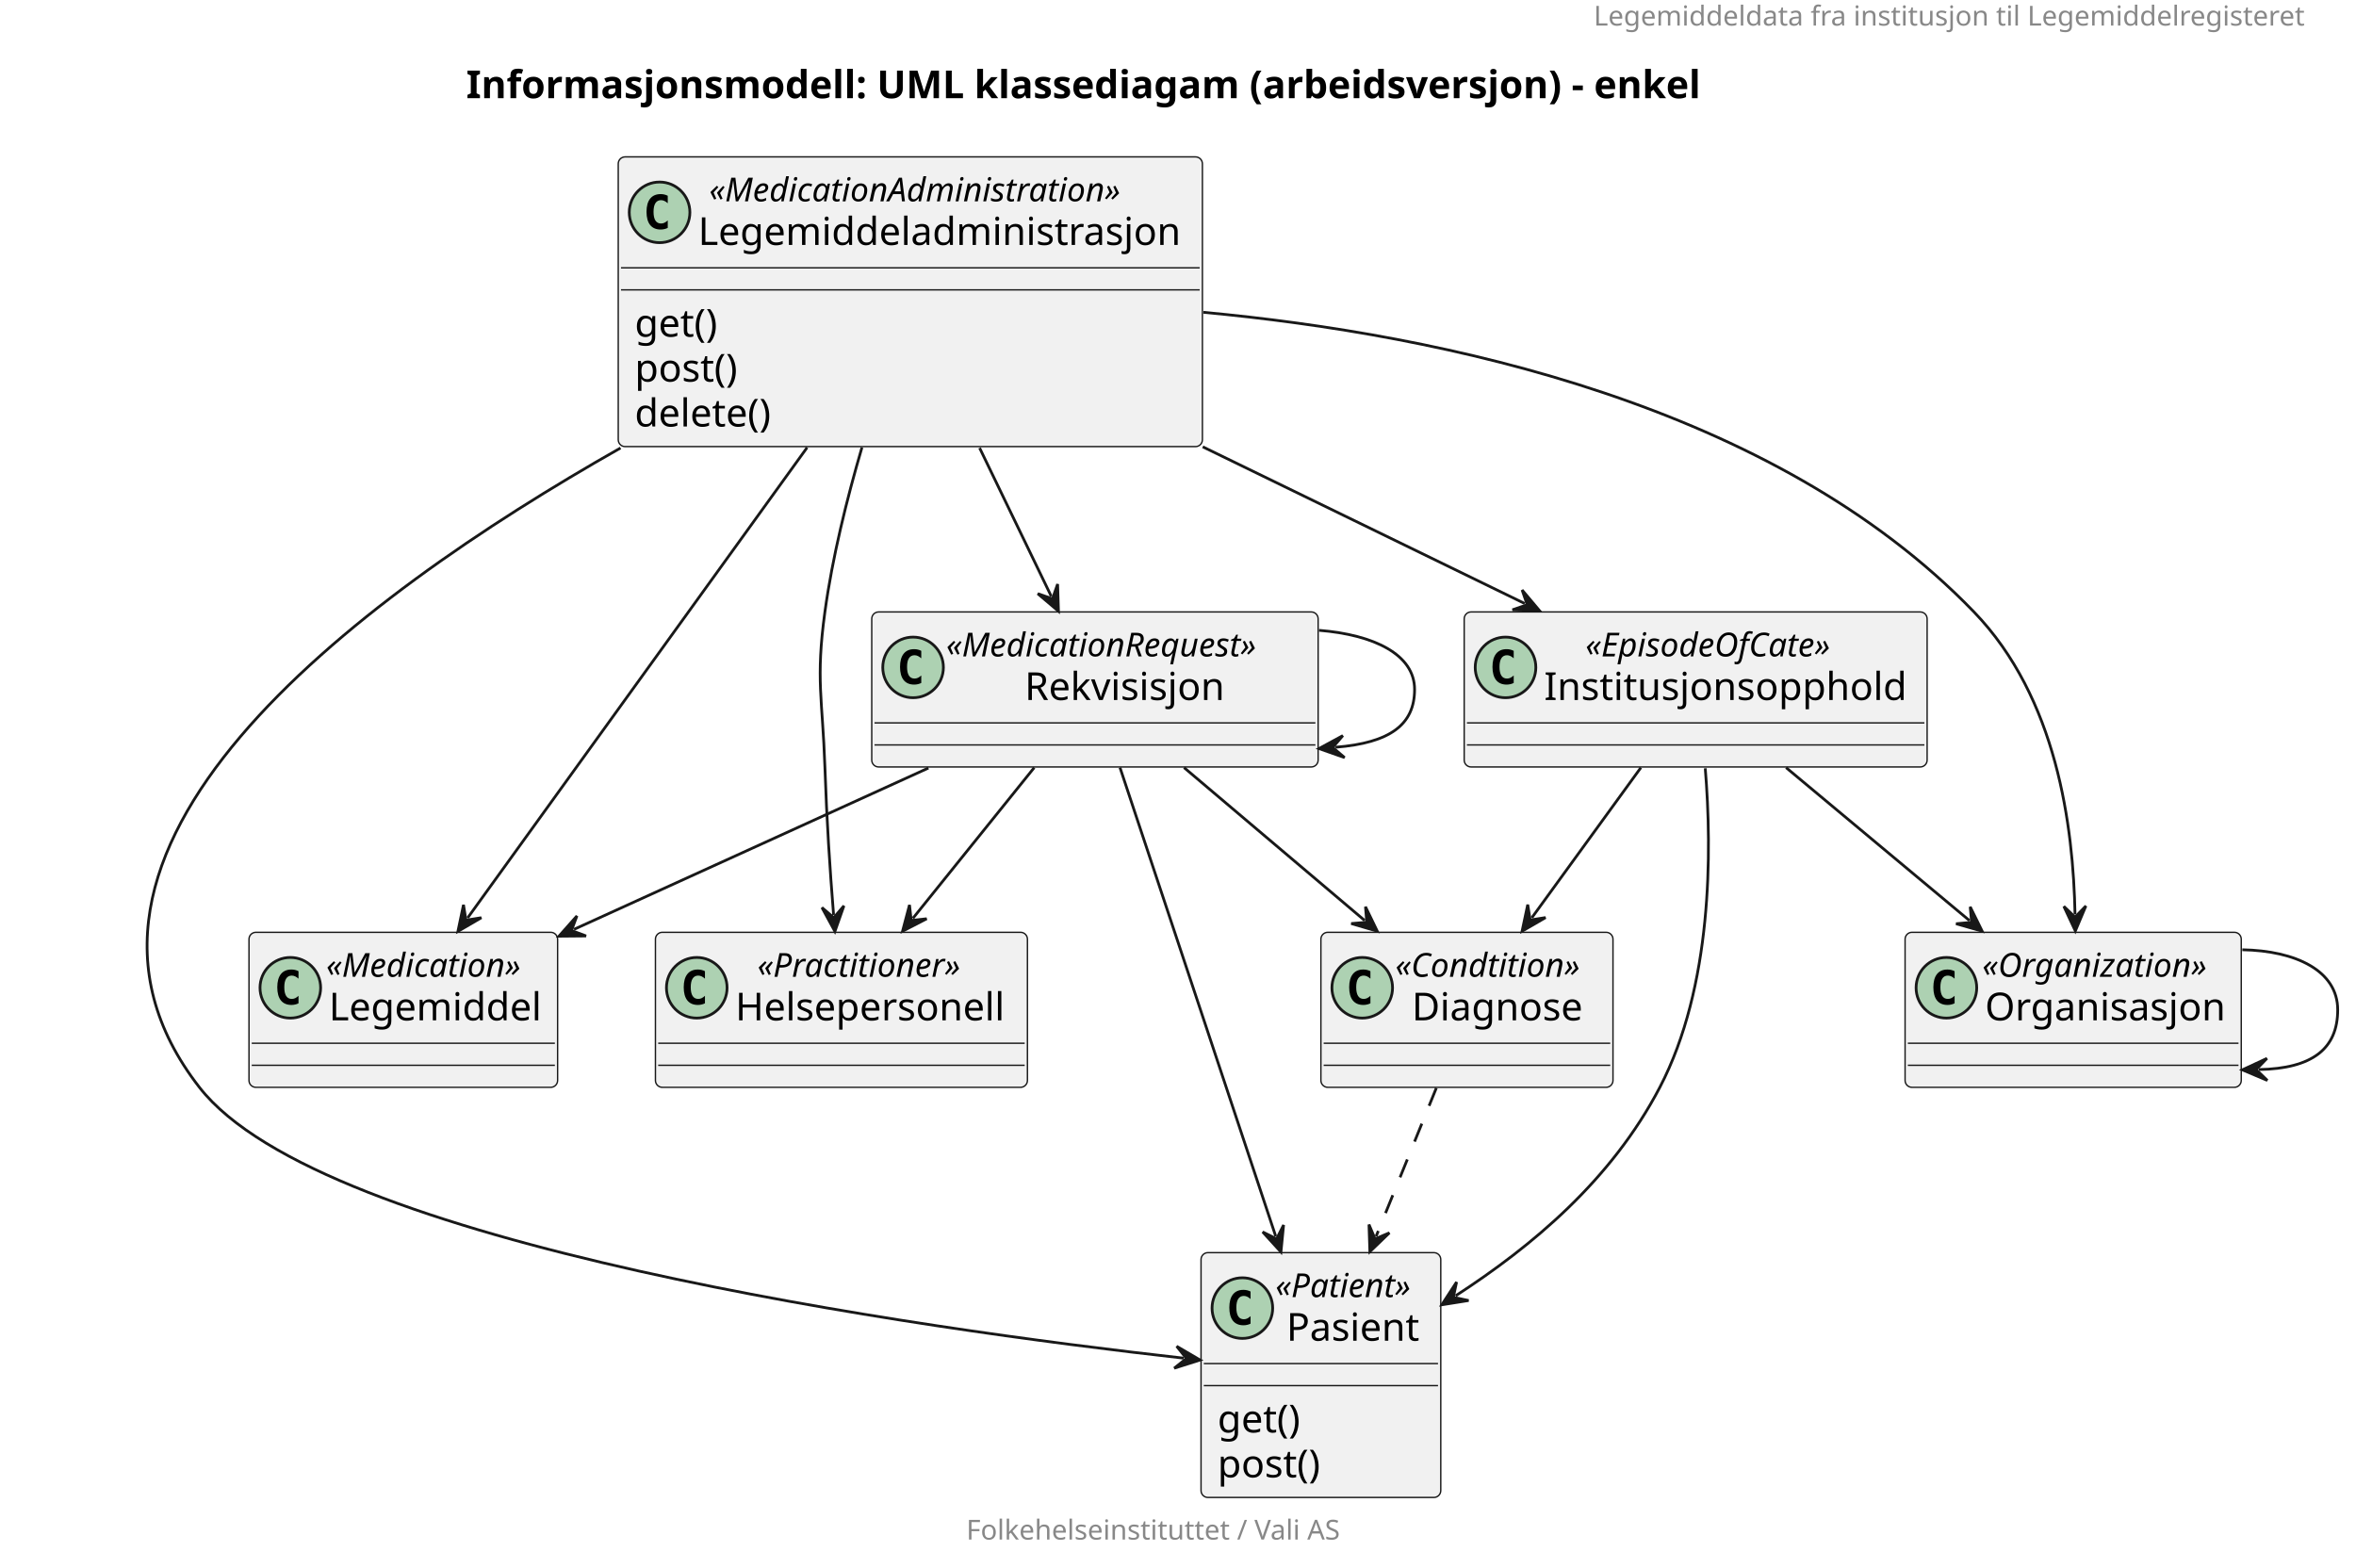
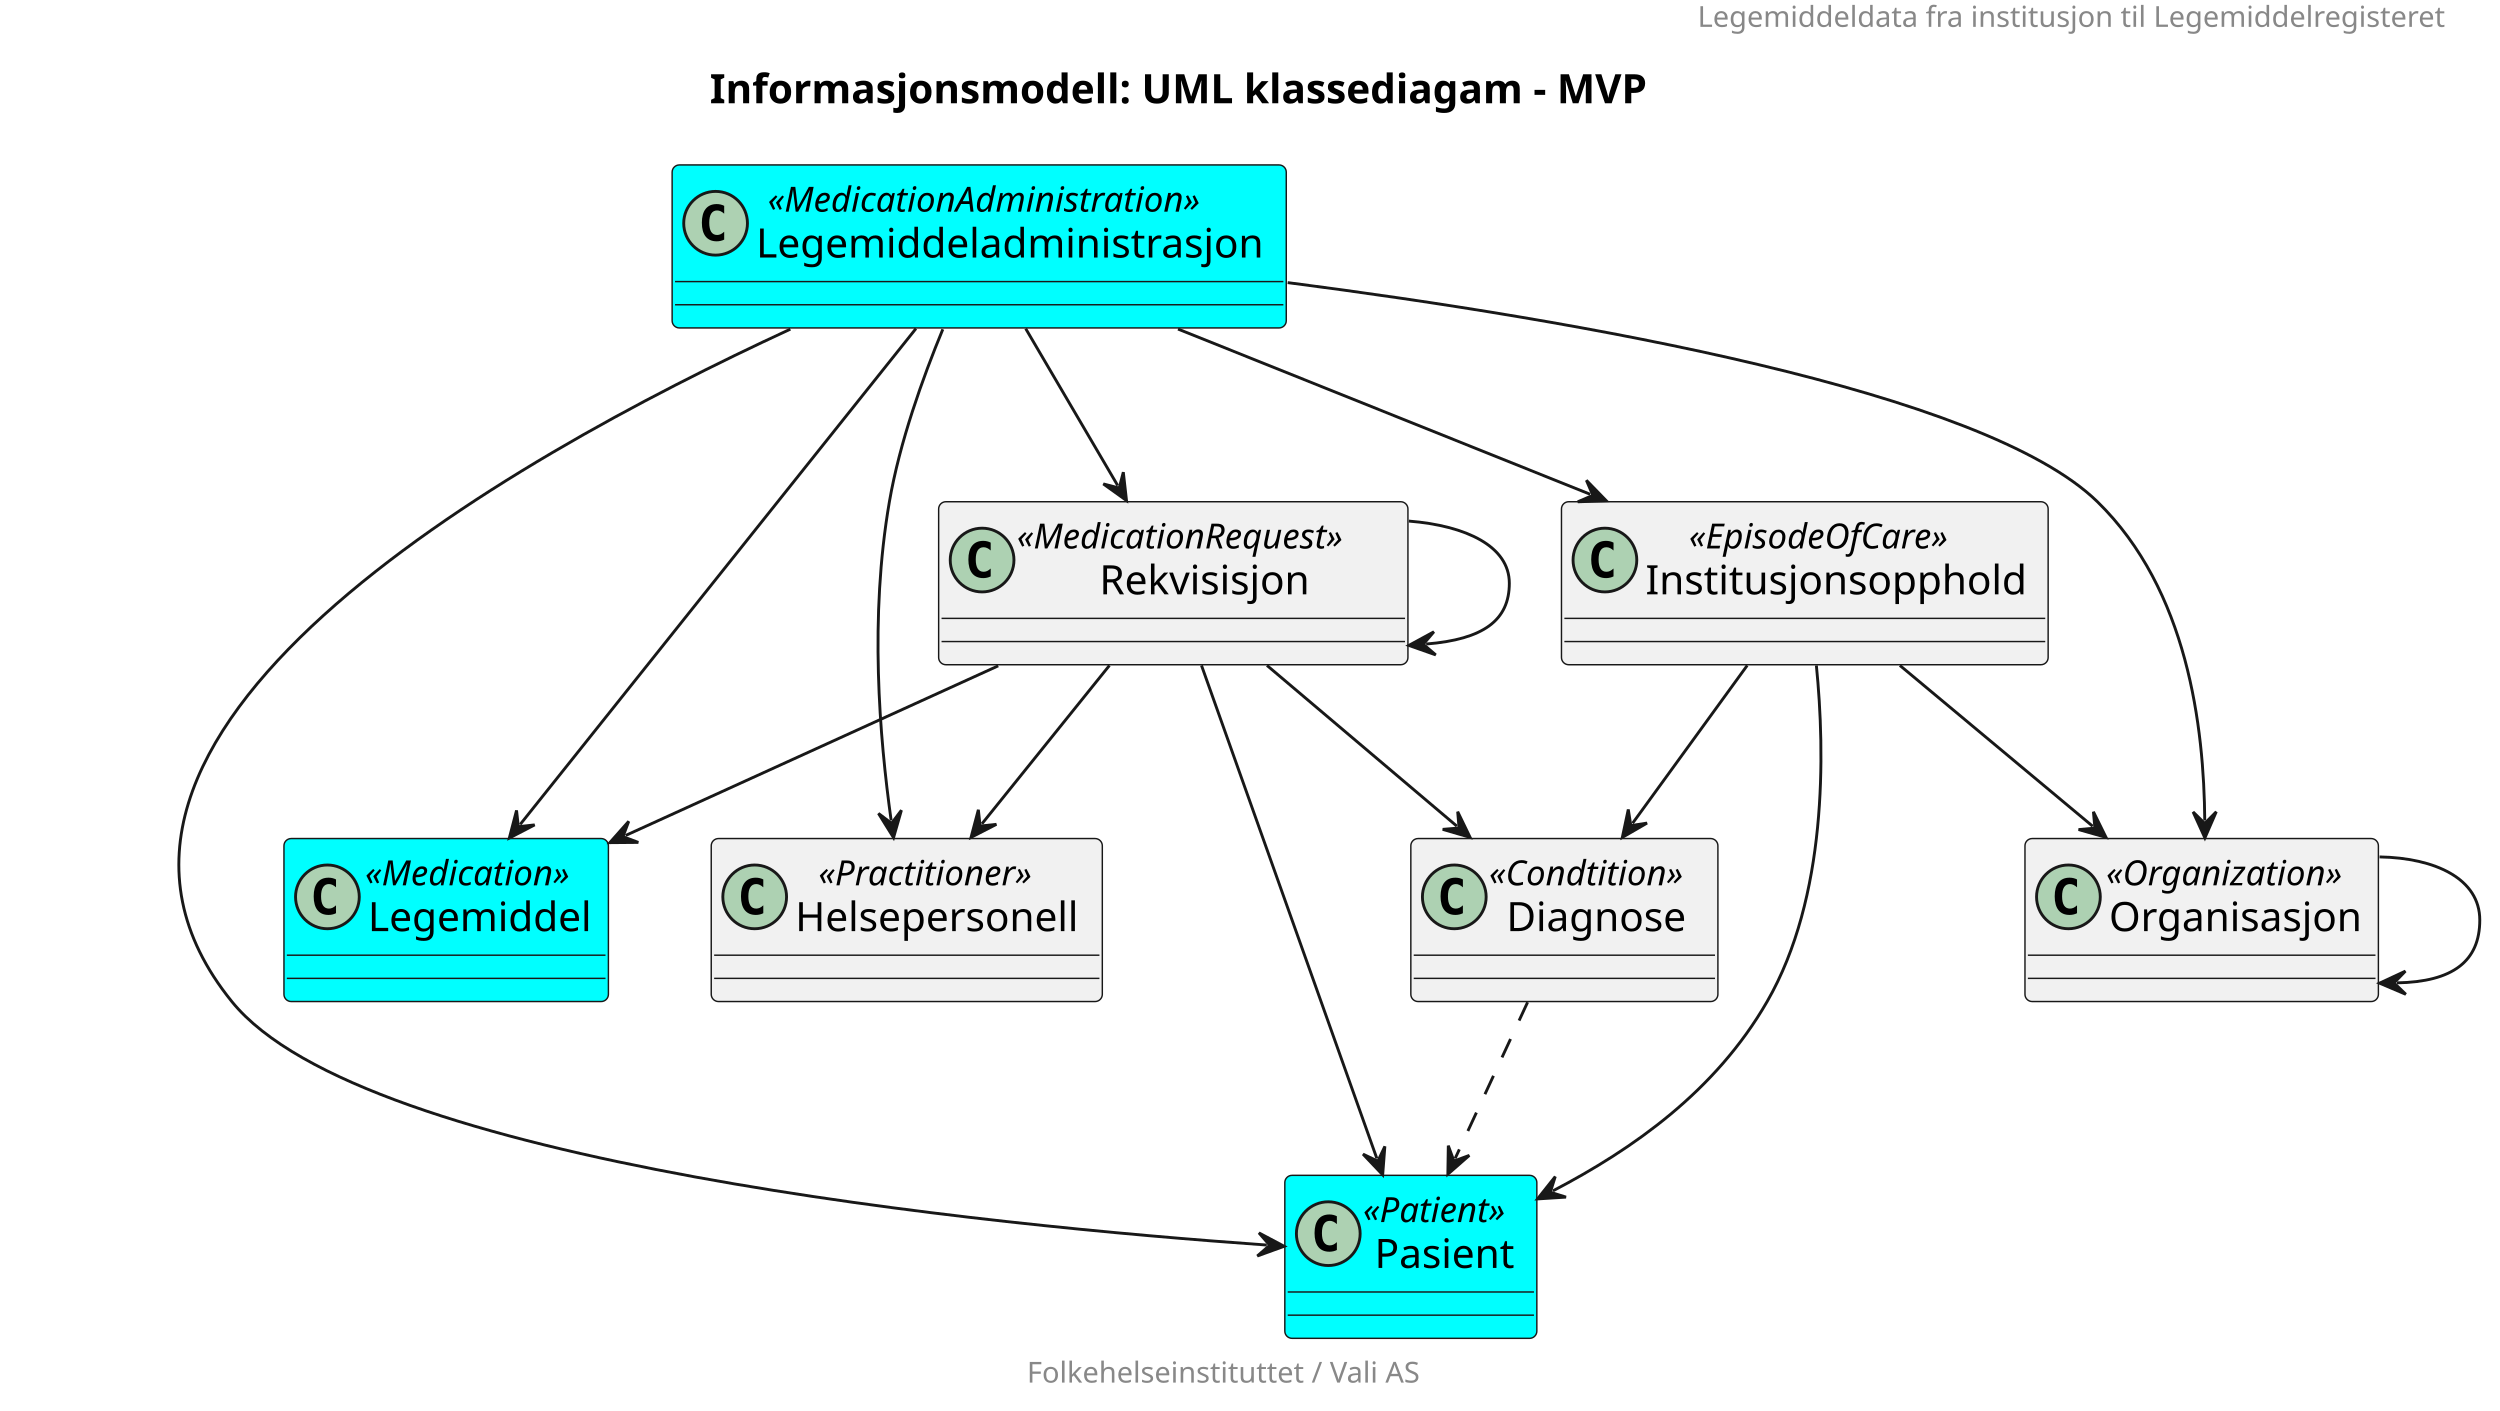
- <svg xmlns="http://www.w3.org/2000/svg" contentStyleType="text/css" height="569px" preserveAspectRatio="none" style="width:855px;height:569px;background:#FFFFFF;" version="1.1" viewBox="0 0 855 569" width="855px" zoomAndPan="magnify">
+ <svg xmlns="http://www.w3.org/2000/svg" contentStyleType="text/css" height="487px" preserveAspectRatio="none" style="width:863px;height:487px;background:#FFFFFF;" version="1.1" viewBox="0 0 863 487" width="863px" zoomAndPan="magnify">
  <defs />
  <g>
-     <text fill="#888888" font-family="sans-serif" font-size="10" lengthAdjust="spacing" textLength="263" x="578.36" y="9.282">Legemiddeldata fra institusjon til Legemiddelregisteret</text>
-     <text fill="#000000" font-family="sans-serif" font-size="14" font-weight="bold" lengthAdjust="spacing" textLength="503" x="169.18" y="35.636">Informasjonsmodell: UML klassediagam (arbeidsversjon) - enkel</text>
+     <text fill="#888888" font-family="sans-serif" font-size="10" lengthAdjust="spacing" textLength="263" x="586.02" y="9.282">Legemiddeldata fra institusjon til Legemiddelregisteret</text>
+     <text fill="#000000" font-family="sans-serif" font-size="14" font-weight="bold" lengthAdjust="spacing" textLength="359" x="245.01" y="35.636">Informasjonsmodell: UML klassediagam - MVP</text>
    <g id="elem_Pasient">
-       <rect codeLine="5" fill="#F1F1F1" height="88.859" id="Pasient" rx="2.5" ry="2.5" style="stroke:#181818;stroke-width:0.5;" width="87" x="435.86" y="454.627" />
-       <ellipse cx="450.86" cy="474.76" fill="#ADD1B2" rx="11" ry="11" style="stroke:#181818;stroke-width:1.0;" />
-       <path d="M453.829,480.401 Q453.251,480.698 452.61,480.838 Q451.969,480.995 451.266,480.995 Q448.766,480.995 447.438,479.354 Q446.126,477.698 446.126,474.573 Q446.126,471.448 447.438,469.792 Q448.766,468.135 451.266,468.135 Q451.969,468.135 452.61,468.292 Q453.266,468.448 453.829,468.745 L453.829,471.463 Q453.204,470.885 452.61,470.62 Q452.016,470.338 451.391,470.338 Q450.048,470.338 449.36,471.417 Q448.673,472.479 448.673,474.573 Q448.673,476.667 449.36,477.745 Q450.048,478.807 451.391,478.807 Q452.016,478.807 452.61,478.542 Q453.204,478.26 453.829,477.682 L453.829,480.401 Z " fill="#000000" />
-       <text fill="#000000" font-family="sans-serif" font-size="12" font-style="italic" lengthAdjust="spacing" textLength="59" x="462.86" y="470.766">«Patient»</text>
-       <text fill="#000000" font-family="sans-serif" font-size="14" lengthAdjust="spacing" textLength="51" x="466.86" y="486.591">Pasient</text>
-       <line style="stroke:#181818;stroke-width:0.5;" x1="436.86" x2="521.86" y1="494.893" y2="494.893" />
-       <line style="stroke:#181818;stroke-width:0.5;" x1="436.86" x2="521.86" y1="502.893" y2="502.893" />
-       <text fill="#000000" font-family="sans-serif" font-size="14" lengthAdjust="spacing" textLength="33" x="441.86" y="519.888">get()</text>
-       <text fill="#000000" font-family="sans-serif" font-size="14" lengthAdjust="spacing" textLength="41" x="441.86" y="536.185">post()</text>
+       <rect codeLine="5" fill="#00FFFF" height="56.266" id="Pasient" rx="2.5" ry="2.5" style="stroke:#181818;stroke-width:0.5;" width="87" x="443.52" y="405.728" />
+       <ellipse cx="458.52" cy="425.86" fill="#ADD1B2" rx="11" ry="11" style="stroke:#181818;stroke-width:1.0;" />
+       <path d="M461.489,431.501 Q460.911,431.798 460.27,431.938 Q459.629,432.095 458.926,432.095 Q456.426,432.095 455.098,430.454 Q453.786,428.798 453.786,425.673 Q453.786,422.548 455.098,420.892 Q456.426,419.235 458.926,419.235 Q459.629,419.235 460.27,419.392 Q460.926,419.548 461.489,419.845 L461.489,422.563 Q460.864,421.985 460.27,421.72 Q459.676,421.438 459.051,421.438 Q457.707,421.438 457.02,422.517 Q456.332,423.579 456.332,425.673 Q456.332,427.767 457.02,428.845 Q457.707,429.907 459.051,429.907 Q459.676,429.907 460.27,429.642 Q460.864,429.36 461.489,428.782 L461.489,431.501 Z " fill="#000000" />
+       <text fill="#000000" font-family="sans-serif" font-size="12" font-style="italic" lengthAdjust="spacing" textLength="59" x="470.52" y="421.866">«Patient»</text>
+       <text fill="#000000" font-family="sans-serif" font-size="14" lengthAdjust="spacing" textLength="51" x="474.52" y="437.691">Pasient</text>
+       <line style="stroke:#181818;stroke-width:0.5;" x1="444.52" x2="529.52" y1="445.993" y2="445.993" />
+       <line style="stroke:#181818;stroke-width:0.5;" x1="444.52" x2="529.52" y1="453.993" y2="453.993" />
    </g>
    <g id="elem_Legemiddeladministrasjon">
-       <rect codeLine="10" fill="#F1F1F1" height="105.156" id="Legemiddeladministrasjon" rx="2.5" ry="2.5" style="stroke:#181818;stroke-width:0.5;" width="212" x="224.36" y="56.938" />
-       <ellipse cx="239.36" cy="77.07" fill="#ADD1B2" rx="11" ry="11" style="stroke:#181818;stroke-width:1.0;" />
-       <path d="M242.329,82.711 Q241.751,83.008 241.11,83.148 Q240.469,83.305 239.766,83.305 Q237.266,83.305 235.938,81.664 Q234.626,80.008 234.626,76.883 Q234.626,73.758 235.938,72.102 Q237.266,70.445 239.766,70.445 Q240.469,70.445 241.11,70.602 Q241.766,70.758 242.329,71.055 L242.329,73.773 Q241.704,73.195 241.11,72.93 Q240.516,72.648 239.891,72.648 Q238.548,72.648 237.86,73.727 Q237.173,74.789 237.173,76.883 Q237.173,78.977 237.86,80.055 Q238.548,81.117 239.891,81.117 Q240.516,81.117 241.11,80.852 Q241.704,80.57 242.329,79.992 L242.329,82.711 Z " fill="#000000" />
-       <text fill="#000000" font-family="sans-serif" font-size="12" font-style="italic" lengthAdjust="spacing" textLength="172" x="257.36" y="73.076">«MedicationAdministration»</text>
-       <text fill="#000000" font-family="sans-serif" font-size="14" lengthAdjust="spacing" textLength="180" x="253.36" y="88.901">Legemiddeladministrasjon</text>
-       <line style="stroke:#181818;stroke-width:0.5;" x1="225.36" x2="435.36" y1="97.203" y2="97.203" />
-       <line style="stroke:#181818;stroke-width:0.5;" x1="225.36" x2="435.36" y1="105.203" y2="105.203" />
-       <text fill="#000000" font-family="sans-serif" font-size="14" lengthAdjust="spacing" textLength="33" x="230.36" y="122.198">get()</text>
-       <text fill="#000000" font-family="sans-serif" font-size="14" lengthAdjust="spacing" textLength="41" x="230.36" y="138.495">post()</text>
-       <text fill="#000000" font-family="sans-serif" font-size="14" lengthAdjust="spacing" textLength="54" x="230.36" y="154.792">delete()</text>
+       <rect codeLine="8" fill="#00FFFF" height="56.266" id="Legemiddeladministrasjon" rx="2.5" ry="2.5" style="stroke:#181818;stroke-width:0.5;" width="212" x="232.02" y="56.938" />
+       <ellipse cx="247.02" cy="77.07" fill="#ADD1B2" rx="11" ry="11" style="stroke:#181818;stroke-width:1.0;" />
+       <path d="M249.989,82.711 Q249.411,83.008 248.77,83.148 Q248.129,83.305 247.426,83.305 Q244.926,83.305 243.598,81.664 Q242.286,80.008 242.286,76.883 Q242.286,73.758 243.598,72.102 Q244.926,70.445 247.426,70.445 Q248.129,70.445 248.77,70.602 Q249.426,70.758 249.989,71.055 L249.989,73.773 Q249.364,73.195 248.77,72.93 Q248.176,72.648 247.551,72.648 Q246.208,72.648 245.52,73.727 Q244.833,74.789 244.833,76.883 Q244.833,78.977 245.52,80.055 Q246.208,81.117 247.551,81.117 Q248.176,81.117 248.77,80.852 Q249.364,80.57 249.989,79.992 L249.989,82.711 Z " fill="#000000" />
+       <text fill="#000000" font-family="sans-serif" font-size="12" font-style="italic" lengthAdjust="spacing" textLength="172" x="265.02" y="73.076">«MedicationAdministration»</text>
+       <text fill="#000000" font-family="sans-serif" font-size="14" lengthAdjust="spacing" textLength="180" x="261.02" y="88.901">Legemiddeladministrasjon</text>
+       <line style="stroke:#181818;stroke-width:0.5;" x1="233.02" x2="443.02" y1="97.203" y2="97.203" />
+       <line style="stroke:#181818;stroke-width:0.5;" x1="233.02" x2="443.02" y1="105.203" y2="105.203" />
    </g>
    <g id="elem_Legemiddel">
-       <rect codeLine="23" fill="#F1F1F1" height="56.266" id="Legemiddel" rx="2.5" ry="2.5" style="stroke:#181818;stroke-width:0.5;" width="112" x="90.36" y="338.368" />
-       <ellipse cx="105.36" cy="358.5" fill="#ADD1B2" rx="11" ry="11" style="stroke:#181818;stroke-width:1.0;" />
-       <path d="M108.329,364.141 Q107.751,364.438 107.11,364.578 Q106.469,364.735 105.766,364.735 Q103.266,364.735 101.938,363.094 Q100.626,361.438 100.626,358.313 Q100.626,355.188 101.938,353.532 Q103.266,351.875 105.766,351.875 Q106.469,351.875 107.11,352.032 Q107.766,352.188 108.329,352.485 L108.329,355.203 Q107.704,354.625 107.11,354.36 Q106.516,354.078 105.891,354.078 Q104.547,354.078 103.86,355.157 Q103.172,356.219 103.172,358.313 Q103.172,360.407 103.86,361.485 Q104.547,362.547 105.891,362.547 Q106.516,362.547 107.11,362.282 Q107.704,362 108.329,361.422 L108.329,364.141 Z " fill="#000000" />
-       <text fill="#000000" font-family="sans-serif" font-size="12" font-style="italic" lengthAdjust="spacing" textLength="82" x="118.36" y="354.506">«Medication»</text>
-       <text fill="#000000" font-family="sans-serif" font-size="14" lengthAdjust="spacing" textLength="80" x="119.36" y="370.331">Legemiddel</text>
-       <line style="stroke:#181818;stroke-width:0.5;" x1="91.36" x2="201.36" y1="378.633" y2="378.633" />
-       <line style="stroke:#181818;stroke-width:0.5;" x1="91.36" x2="201.36" y1="386.633" y2="386.633" />
+       <rect codeLine="18" fill="#00FFFF" height="56.266" id="Legemiddel" rx="2.5" ry="2.5" style="stroke:#181818;stroke-width:0.5;" width="112" x="98.02" y="289.467" />
+       <ellipse cx="113.02" cy="309.6" fill="#ADD1B2" rx="11" ry="11" style="stroke:#181818;stroke-width:1.0;" />
+       <path d="M115.989,315.241 Q115.411,315.538 114.77,315.678 Q114.129,315.835 113.426,315.835 Q110.926,315.835 109.598,314.194 Q108.286,312.538 108.286,309.413 Q108.286,306.288 109.598,304.632 Q110.926,302.975 113.426,302.975 Q114.129,302.975 114.77,303.132 Q115.426,303.288 115.989,303.585 L115.989,306.303 Q115.364,305.725 114.77,305.46 Q114.176,305.178 113.551,305.178 Q112.207,305.178 111.52,306.257 Q110.832,307.319 110.832,309.413 Q110.832,311.507 111.52,312.585 Q112.207,313.647 113.551,313.647 Q114.176,313.647 114.77,313.382 Q115.364,313.1 115.989,312.522 L115.989,315.241 Z " fill="#000000" />
+       <text fill="#000000" font-family="sans-serif" font-size="12" font-style="italic" lengthAdjust="spacing" textLength="82" x="126.02" y="305.606">«Medication»</text>
+       <text fill="#000000" font-family="sans-serif" font-size="14" lengthAdjust="spacing" textLength="80" x="127.02" y="321.431">Legemiddel</text>
+       <line style="stroke:#181818;stroke-width:0.5;" x1="99.02" x2="209.02" y1="329.733" y2="329.733" />
+       <line style="stroke:#181818;stroke-width:0.5;" x1="99.02" x2="209.02" y1="337.733" y2="337.733" />
    </g>
    <g id="elem_Helsepersonell">
-       <rect codeLine="26" fill="#F1F1F1" height="56.266" id="Helsepersonell" rx="2.5" ry="2.5" style="stroke:#181818;stroke-width:0.5;" width="135" x="237.86" y="338.368" />
-       <ellipse cx="252.86" cy="358.5" fill="#ADD1B2" rx="11" ry="11" style="stroke:#181818;stroke-width:1.0;" />
-       <path d="M255.829,364.141 Q255.251,364.438 254.61,364.578 Q253.969,364.735 253.266,364.735 Q250.766,364.735 249.438,363.094 Q248.126,361.438 248.126,358.313 Q248.126,355.188 249.438,353.532 Q250.766,351.875 253.266,351.875 Q253.969,351.875 254.61,352.032 Q255.266,352.188 255.829,352.485 L255.829,355.203 Q255.204,354.625 254.61,354.36 Q254.016,354.078 253.391,354.078 Q252.048,354.078 251.36,355.157 Q250.673,356.219 250.673,358.313 Q250.673,360.407 251.36,361.485 Q252.048,362.547 253.391,362.547 Q254.016,362.547 254.61,362.282 Q255.204,362 255.829,361.422 L255.829,364.141 Z " fill="#000000" />
-       <text fill="#000000" font-family="sans-serif" font-size="12" font-style="italic" lengthAdjust="spacing" textLength="87" x="274.86" y="354.506">«Practitioner»</text>
-       <text fill="#000000" font-family="sans-serif" font-size="14" lengthAdjust="spacing" textLength="103" x="266.86" y="370.331">Helsepersonell</text>
-       <line style="stroke:#181818;stroke-width:0.5;" x1="238.86" x2="371.86" y1="378.633" y2="378.633" />
-       <line style="stroke:#181818;stroke-width:0.5;" x1="238.86" x2="371.86" y1="386.633" y2="386.633" />
+       <rect codeLine="21" fill="#F1F1F1" height="56.266" id="Helsepersonell" rx="2.5" ry="2.5" style="stroke:#181818;stroke-width:0.5;" width="135" x="245.52" y="289.467" />
+       <ellipse cx="260.52" cy="309.6" fill="#ADD1B2" rx="11" ry="11" style="stroke:#181818;stroke-width:1.0;" />
+       <path d="M263.489,315.241 Q262.911,315.538 262.27,315.678 Q261.629,315.835 260.926,315.835 Q258.426,315.835 257.098,314.194 Q255.786,312.538 255.786,309.413 Q255.786,306.288 257.098,304.632 Q258.426,302.975 260.926,302.975 Q261.629,302.975 262.27,303.132 Q262.926,303.288 263.489,303.585 L263.489,306.303 Q262.864,305.725 262.27,305.46 Q261.676,305.178 261.051,305.178 Q259.707,305.178 259.02,306.257 Q258.332,307.319 258.332,309.413 Q258.332,311.507 259.02,312.585 Q259.707,313.647 261.051,313.647 Q261.676,313.647 262.27,313.382 Q262.864,313.1 263.489,312.522 L263.489,315.241 Z " fill="#000000" />
+       <text fill="#000000" font-family="sans-serif" font-size="12" font-style="italic" lengthAdjust="spacing" textLength="87" x="282.52" y="305.606">«Practitioner»</text>
+       <text fill="#000000" font-family="sans-serif" font-size="14" lengthAdjust="spacing" textLength="103" x="274.52" y="321.431">Helsepersonell</text>
+       <line style="stroke:#181818;stroke-width:0.5;" x1="246.52" x2="379.52" y1="329.733" y2="329.733" />
+       <line style="stroke:#181818;stroke-width:0.5;" x1="246.52" x2="379.52" y1="337.733" y2="337.733" />
    </g>
    <g id="elem_Organisasjon">
-       <rect codeLine="28" fill="#F1F1F1" height="56.266" id="Organisasjon" rx="2.5" ry="2.5" style="stroke:#181818;stroke-width:0.5;" width="122" x="691.36" y="338.368" />
-       <ellipse cx="706.36" cy="358.5" fill="#ADD1B2" rx="11" ry="11" style="stroke:#181818;stroke-width:1.0;" />
-       <path d="M709.329,364.141 Q708.751,364.438 708.11,364.578 Q707.469,364.735 706.766,364.735 Q704.266,364.735 702.938,363.094 Q701.626,361.438 701.626,358.313 Q701.626,355.188 702.938,353.532 Q704.266,351.875 706.766,351.875 Q707.469,351.875 708.11,352.032 Q708.766,352.188 709.329,352.485 L709.329,355.203 Q708.704,354.625 708.11,354.36 Q707.516,354.078 706.891,354.078 Q705.548,354.078 704.86,355.157 Q704.173,356.219 704.173,358.313 Q704.173,360.407 704.86,361.485 Q705.548,362.547 706.891,362.547 Q707.516,362.547 708.11,362.282 Q708.704,362 709.329,361.422 L709.329,364.141 Z " fill="#000000" />
-       <text fill="#000000" font-family="sans-serif" font-size="12" font-style="italic" lengthAdjust="spacing" textLength="92" x="719.36" y="354.506">«Organization»</text>
-       <text fill="#000000" font-family="sans-serif" font-size="14" lengthAdjust="spacing" textLength="90" x="720.36" y="370.331">Organisasjon</text>
-       <line style="stroke:#181818;stroke-width:0.5;" x1="692.36" x2="812.36" y1="378.633" y2="378.633" />
-       <line style="stroke:#181818;stroke-width:0.5;" x1="692.36" x2="812.36" y1="386.633" y2="386.633" />
+       <rect codeLine="23" fill="#F1F1F1" height="56.266" id="Organisasjon" rx="2.5" ry="2.5" style="stroke:#181818;stroke-width:0.5;" width="122" x="699.02" y="289.467" />
+       <ellipse cx="714.02" cy="309.6" fill="#ADD1B2" rx="11" ry="11" style="stroke:#181818;stroke-width:1.0;" />
+       <path d="M716.989,315.241 Q716.411,315.538 715.77,315.678 Q715.129,315.835 714.426,315.835 Q711.926,315.835 710.598,314.194 Q709.286,312.538 709.286,309.413 Q709.286,306.288 710.598,304.632 Q711.926,302.975 714.426,302.975 Q715.129,302.975 715.77,303.132 Q716.426,303.288 716.989,303.585 L716.989,306.303 Q716.364,305.725 715.77,305.46 Q715.176,305.178 714.551,305.178 Q713.207,305.178 712.52,306.257 Q711.832,307.319 711.832,309.413 Q711.832,311.507 712.52,312.585 Q713.207,313.647 714.551,313.647 Q715.176,313.647 715.77,313.382 Q716.364,313.1 716.989,312.522 L716.989,315.241 Z " fill="#000000" />
+       <text fill="#000000" font-family="sans-serif" font-size="12" font-style="italic" lengthAdjust="spacing" textLength="92" x="727.02" y="305.606">«Organization»</text>
+       <text fill="#000000" font-family="sans-serif" font-size="14" lengthAdjust="spacing" textLength="90" x="728.02" y="321.431">Organisasjon</text>
+       <line style="stroke:#181818;stroke-width:0.5;" x1="700.02" x2="820.02" y1="329.733" y2="329.733" />
+       <line style="stroke:#181818;stroke-width:0.5;" x1="700.02" x2="820.02" y1="337.733" y2="337.733" />
    </g>
    <g id="elem_Rekvisisjon">
-       <rect codeLine="45" fill="#F1F1F1" height="56.266" id="Rekvisisjon" rx="2.5" ry="2.5" style="stroke:#181818;stroke-width:0.5;" width="162" x="316.36" y="222.097" />
-       <ellipse cx="331.36" cy="242.23" fill="#ADD1B2" rx="11" ry="11" style="stroke:#181818;stroke-width:1.0;" />
-       <path d="M334.329,247.871 Q333.751,248.168 333.11,248.308 Q332.469,248.465 331.766,248.465 Q329.266,248.465 327.938,246.824 Q326.626,245.168 326.626,242.043 Q326.626,238.918 327.938,237.262 Q329.266,235.605 331.766,235.605 Q332.469,235.605 333.11,235.762 Q333.766,235.918 334.329,236.215 L334.329,238.933 Q333.704,238.355 333.11,238.09 Q332.516,237.808 331.891,237.808 Q330.548,237.808 329.86,238.887 Q329.173,239.949 329.173,242.043 Q329.173,244.137 329.86,245.215 Q330.548,246.277 331.891,246.277 Q332.516,246.277 333.11,246.012 Q333.704,245.73 334.329,245.152 L334.329,247.871 Z " fill="#000000" />
-       <text fill="#000000" font-family="sans-serif" font-size="12" font-style="italic" lengthAdjust="spacing" textLength="134" x="343.36" y="238.236">«MedicationRequest»</text>
-       <text fill="#000000" font-family="sans-serif" font-size="14" lengthAdjust="spacing" textLength="77" x="371.86" y="254.061">Rekvisisjon</text>
-       <line style="stroke:#181818;stroke-width:0.5;" x1="317.36" x2="477.36" y1="262.363" y2="262.363" />
-       <line style="stroke:#181818;stroke-width:0.5;" x1="317.36" x2="477.36" y1="270.363" y2="270.363" />
+       <rect codeLine="40" fill="#F1F1F1" height="56.266" id="Rekvisisjon" rx="2.5" ry="2.5" style="stroke:#181818;stroke-width:0.5;" width="162" x="324.02" y="173.197" />
+       <ellipse cx="339.02" cy="193.33" fill="#ADD1B2" rx="11" ry="11" style="stroke:#181818;stroke-width:1.0;" />
+       <path d="M341.989,198.971 Q341.411,199.268 340.77,199.408 Q340.129,199.565 339.426,199.565 Q336.926,199.565 335.598,197.924 Q334.286,196.268 334.286,193.143 Q334.286,190.018 335.598,188.362 Q336.926,186.705 339.426,186.705 Q340.129,186.705 340.77,186.862 Q341.426,187.018 341.989,187.315 L341.989,190.033 Q341.364,189.455 340.77,189.19 Q340.176,188.908 339.551,188.908 Q338.207,188.908 337.52,189.987 Q336.832,191.049 336.832,193.143 Q336.832,195.237 337.52,196.315 Q338.207,197.377 339.551,197.377 Q340.176,197.377 340.77,197.112 Q341.364,196.83 341.989,196.252 L341.989,198.971 Z " fill="#000000" />
+       <text fill="#000000" font-family="sans-serif" font-size="12" font-style="italic" lengthAdjust="spacing" textLength="134" x="351.02" y="189.336">«MedicationRequest»</text>
+       <text fill="#000000" font-family="sans-serif" font-size="14" lengthAdjust="spacing" textLength="77" x="379.52" y="205.161">Rekvisisjon</text>
+       <line style="stroke:#181818;stroke-width:0.5;" x1="325.02" x2="485.02" y1="213.463" y2="213.463" />
+       <line style="stroke:#181818;stroke-width:0.5;" x1="325.02" x2="485.02" y1="221.463" y2="221.463" />
    </g>
    <g id="elem_Institusjonsopphold">
-       <rect codeLine="33" fill="#F1F1F1" height="56.266" id="Institusjonsopphold" rx="2.5" ry="2.5" style="stroke:#181818;stroke-width:0.5;" width="168" x="531.36" y="222.097" />
-       <ellipse cx="546.36" cy="242.23" fill="#ADD1B2" rx="11" ry="11" style="stroke:#181818;stroke-width:1.0;" />
-       <path d="M549.329,247.871 Q548.751,248.168 548.11,248.308 Q547.469,248.465 546.766,248.465 Q544.266,248.465 542.938,246.824 Q541.626,245.168 541.626,242.043 Q541.626,238.918 542.938,237.262 Q544.266,235.605 546.766,235.605 Q547.469,235.605 548.11,235.762 Q548.766,235.918 549.329,236.215 L549.329,238.933 Q548.704,238.355 548.11,238.09 Q547.516,237.808 546.891,237.808 Q545.548,237.808 544.86,238.887 Q544.173,239.949 544.173,242.043 Q544.173,244.137 544.86,245.215 Q545.548,246.277 546.891,246.277 Q547.516,246.277 548.11,246.012 Q548.704,245.73 549.329,245.152 L549.329,247.871 Z " fill="#000000" />
-       <text fill="#000000" font-family="sans-serif" font-size="12" font-style="italic" lengthAdjust="spacing" textLength="106" x="575.36" y="238.236">«EpisodeOfCate»</text>
-       <text fill="#000000" font-family="sans-serif" font-size="14" lengthAdjust="spacing" textLength="136" x="560.36" y="254.061">Institusjonsopphold</text>
-       <line style="stroke:#181818;stroke-width:0.5;" x1="532.36" x2="698.36" y1="262.363" y2="262.363" />
-       <line style="stroke:#181818;stroke-width:0.5;" x1="532.36" x2="698.36" y1="270.363" y2="270.363" />
+       <rect codeLine="28" fill="#F1F1F1" height="56.266" id="Institusjonsopphold" rx="2.5" ry="2.5" style="stroke:#181818;stroke-width:0.5;" width="168" x="539.02" y="173.197" />
+       <ellipse cx="554.02" cy="193.33" fill="#ADD1B2" rx="11" ry="11" style="stroke:#181818;stroke-width:1.0;" />
+       <path d="M556.989,198.971 Q556.411,199.268 555.77,199.408 Q555.129,199.565 554.426,199.565 Q551.926,199.565 550.598,197.924 Q549.286,196.268 549.286,193.143 Q549.286,190.018 550.598,188.362 Q551.926,186.705 554.426,186.705 Q555.129,186.705 555.77,186.862 Q556.426,187.018 556.989,187.315 L556.989,190.033 Q556.364,189.455 555.77,189.19 Q555.176,188.908 554.551,188.908 Q553.207,188.908 552.52,189.987 Q551.832,191.049 551.832,193.143 Q551.832,195.237 552.52,196.315 Q553.207,197.377 554.551,197.377 Q555.176,197.377 555.77,197.112 Q556.364,196.83 556.989,196.252 L556.989,198.971 Z " fill="#000000" />
+       <text fill="#000000" font-family="sans-serif" font-size="12" font-style="italic" lengthAdjust="spacing" textLength="106" x="583.02" y="189.336">«EpisodeOfCare»</text>
+       <text fill="#000000" font-family="sans-serif" font-size="14" lengthAdjust="spacing" textLength="136" x="568.02" y="205.161">Institusjonsopphold</text>
+       <line style="stroke:#181818;stroke-width:0.5;" x1="540.02" x2="706.02" y1="213.463" y2="213.463" />
+       <line style="stroke:#181818;stroke-width:0.5;" x1="540.02" x2="706.02" y1="221.463" y2="221.463" />
    </g>
    <g id="elem_Diagnose">
-       <rect codeLine="40" fill="#F1F1F1" height="56.266" id="Diagnose" rx="2.5" ry="2.5" style="stroke:#181818;stroke-width:0.5;" width="106" x="479.36" y="338.368" />
-       <ellipse cx="494.36" cy="358.5" fill="#ADD1B2" rx="11" ry="11" style="stroke:#181818;stroke-width:1.0;" />
-       <path d="M497.329,364.141 Q496.751,364.438 496.11,364.578 Q495.469,364.735 494.766,364.735 Q492.266,364.735 490.938,363.094 Q489.626,361.438 489.626,358.313 Q489.626,355.188 490.938,353.532 Q492.266,351.875 494.766,351.875 Q495.469,351.875 496.11,352.032 Q496.766,352.188 497.329,352.485 L497.329,355.203 Q496.704,354.625 496.11,354.36 Q495.516,354.078 494.891,354.078 Q493.548,354.078 492.86,355.157 Q492.173,356.219 492.173,358.313 Q492.173,360.407 492.86,361.485 Q493.548,362.547 494.891,362.547 Q495.516,362.547 496.11,362.282 Q496.704,362 497.329,361.422 L497.329,364.141 Z " fill="#000000" />
-       <text fill="#000000" font-family="sans-serif" font-size="12" font-style="italic" lengthAdjust="spacing" textLength="78" x="506.36" y="354.506">«Condtition»</text>
-       <text fill="#000000" font-family="sans-serif" font-size="14" lengthAdjust="spacing" textLength="66" x="512.36" y="370.331">Diagnose</text>
-       <line style="stroke:#181818;stroke-width:0.5;" x1="480.36" x2="584.36" y1="378.633" y2="378.633" />
-       <line style="stroke:#181818;stroke-width:0.5;" x1="480.36" x2="584.36" y1="386.633" y2="386.633" />
+       <rect codeLine="35" fill="#F1F1F1" height="56.266" id="Diagnose" rx="2.5" ry="2.5" style="stroke:#181818;stroke-width:0.5;" width="106" x="487.02" y="289.467" />
+       <ellipse cx="502.02" cy="309.6" fill="#ADD1B2" rx="11" ry="11" style="stroke:#181818;stroke-width:1.0;" />
+       <path d="M504.989,315.241 Q504.411,315.538 503.77,315.678 Q503.129,315.835 502.426,315.835 Q499.926,315.835 498.598,314.194 Q497.286,312.538 497.286,309.413 Q497.286,306.288 498.598,304.632 Q499.926,302.975 502.426,302.975 Q503.129,302.975 503.77,303.132 Q504.426,303.288 504.989,303.585 L504.989,306.303 Q504.364,305.725 503.77,305.46 Q503.176,305.178 502.551,305.178 Q501.207,305.178 500.52,306.257 Q499.832,307.319 499.832,309.413 Q499.832,311.507 500.52,312.585 Q501.207,313.647 502.551,313.647 Q503.176,313.647 503.77,313.382 Q504.364,313.1 504.989,312.522 L504.989,315.241 Z " fill="#000000" />
+       <text fill="#000000" font-family="sans-serif" font-size="12" font-style="italic" lengthAdjust="spacing" textLength="78" x="514.02" y="305.606">«Condtition»</text>
+       <text fill="#000000" font-family="sans-serif" font-size="14" lengthAdjust="spacing" textLength="66" x="520.02" y="321.431">Diagnose</text>
+       <line style="stroke:#181818;stroke-width:0.5;" x1="488.02" x2="592.02" y1="329.733" y2="329.733" />
+       <line style="stroke:#181818;stroke-width:0.5;" x1="488.02" x2="592.02" y1="337.733" y2="337.733" />
    </g>
    <g id="link_Legemiddeladministrasjon_Legemiddel">
-       <path codeLine="16" d="M292.9,162.428 C254.55,215.567 199.922,291.283 169.692,333.163 " fill="none" id="Legemiddeladministrasjon-to-Legemiddel" style="stroke:#181818;stroke-width:1.0;" />
-       <polygon fill="#181818" points="166.18,338.027,174.691,333.071,169.106,333.973,168.204,328.389,166.18,338.027" style="stroke:#181818;stroke-width:1.0;" />
+       <path codeLine="11" d="M316.19,113.418 C280.78,157.787 214.963,240.248 179.563,284.598 " fill="none" id="Legemiddeladministrasjon-to-Legemiddel" style="stroke:#181818;stroke-width:1.0;" />
+       <polygon fill="#181818" points="175.82,289.288,184.561,284.749,178.939,285.38,178.308,279.758,175.82,289.288" style="stroke:#181818;stroke-width:1.0;" />
    </g>
    <g id="link_Legemiddeladministrasjon_Pasient">
-       <path codeLine="17" d="M225.2,162.588 C127.39,218.007 6,309.288 72.36,394.627 C117.06,452.108 333.837,482.188 429.557,492.928 " fill="none" id="Legemiddeladministrasjon-to-Pasient" style="stroke:#181818;stroke-width:1.0;" />
-       <polygon fill="#181818" points="435.52,493.598,427.022,488.619,430.551,493.04,426.13,496.569,435.52,493.598" style="stroke:#181818;stroke-width:1.0;" />
+       <path codeLine="12" d="M272.83,113.627 C174.21,159.157 6,254.188 80.02,345.728 C125.4,401.848 341.765,423.023 437.295,429.793 " fill="none" id="Legemiddeladministrasjon-to-Pasient" style="stroke:#181818;stroke-width:1.0;" />
+       <polygon fill="#181818" points="443.28,430.217,434.585,425.591,438.293,429.864,434.02,433.571,443.28,430.217" style="stroke:#181818;stroke-width:1.0;" />
    </g>
    <g id="link_Legemiddeladministrasjon_Helsepersonell">
-       <path codeLine="18" d="M312.8,162.407 C307.35,181.007 302.06,202.278 299.36,222.097 C295.98,246.877 298.5,253.368 299.36,278.368 C300.05,298.368 301.142,314.927 302.512,332.067 " fill="none" id="Legemiddeladministrasjon-to-Helsepersonell" style="stroke:#181818;stroke-width:1.0;" />
-       <polygon fill="#181818" points="302.99,338.048,306.26,328.757,302.592,333.063,298.286,329.395,302.99,338.048" style="stroke:#181818;stroke-width:1.0;" />
+       <path codeLine="13" d="M325.46,113.668 C318.51,130.488 310.57,152.627 307.02,173.197 C300.13,213.097 303.583,254.185 307.623,283.215 " fill="none" id="Legemiddeladministrasjon-to-Helsepersonell" style="stroke:#181818;stroke-width:1.0;" />
+       <polygon fill="#181818" points="308.45,289.158,311.171,279.692,307.761,284.205,303.248,280.795,308.45,289.158" style="stroke:#181818;stroke-width:1.0;" />
    </g>
    <g id="link_Legemiddeladministrasjon_Organisasjon">
-       <path codeLine="19" d="M436.72,113.347 C523.66,121.438 643.69,146.808 716.36,222.097 C746.49,253.308 752.414,299.809 753.034,331.879 " fill="none" id="Legemiddeladministrasjon-to-Organisasjon" style="stroke:#181818;stroke-width:1.0;" />
-       <polygon fill="#181818" points="753.15,337.877,756.975,328.802,753.053,332.878,748.977,328.957,753.15,337.877" style="stroke:#181818;stroke-width:1.0;" />
+       <path codeLine="14" d="M444.5,97.558 C544.62,110.517 684.82,134.928 724.02,173.197 C755.24,203.688 760.822,250.918 761.082,283.248 " fill="none" id="Legemiddeladministrasjon-to-Organisasjon" style="stroke:#181818;stroke-width:1.0;" />
+       <polygon fill="#181818" points="761.13,289.248,765.058,280.216,761.09,284.248,757.058,280.28,761.13,289.248" style="stroke:#181818;stroke-width:1.0;" />
    </g>
    <g id="link_Legemiddeladministrasjon_Rekvisisjon">
-       <path codeLine="20" d="M355.5,162.567 C365.23,182.708 373.351,199.524 381.511,216.424 " fill="none" id="Legemiddeladministrasjon-to-Rekvisisjon" style="stroke:#181818;stroke-width:1.0;" />
-       <polygon fill="#181818" points="384.12,221.827,383.809,211.984,381.946,217.325,376.605,215.462,384.12,221.827" style="stroke:#181818;stroke-width:1.0;" />
+       <path codeLine="15" d="M354.07,113.438 C364.6,131.398 375.285,149.622 385.835,167.612 " fill="none" id="Legemiddeladministrasjon-to-Rekvisisjon" style="stroke:#181818;stroke-width:1.0;" />
+       <polygon fill="#181818" points="388.87,172.787,387.768,163,386.341,168.474,380.867,167.048,388.87,172.787" style="stroke:#181818;stroke-width:1.0;" />
    </g>
    <g id="link_Legemiddeladministrasjon_Institusjonsopphold">
-       <path codeLine="21" d="M436.48,162.167 C477.95,182.347 518.425,202.051 553.325,219.041 " fill="none" id="Legemiddeladministrasjon-to-Institusjonsopphold" style="stroke:#181818;stroke-width:1.0;" />
-       <polygon fill="#181818" points="558.72,221.667,552.379,214.132,554.224,219.479,548.877,221.325,558.72,221.667" style="stroke:#181818;stroke-width:1.0;" />
+       <path codeLine="16" d="M406.65,113.588 C451.45,131.548 504.141,152.675 548.921,170.625 " fill="none" id="Legemiddeladministrasjon-to-Institusjonsopphold" style="stroke:#181818;stroke-width:1.0;" />
+       <polygon fill="#181818" points="554.49,172.857,547.624,165.796,549.849,170.997,544.648,173.222,554.49,172.857" style="stroke:#181818;stroke-width:1.0;" />
    </g>
    <g id="link_Organisasjon_Organisasjon">
-       <path codeLine="31" d="M813.76,344.707 C833.1,345.038 848.36,352.308 848.36,366.498 C848.36,380.688 839.099,387.842 819.759,388.182 " fill="none" id="Organisasjon-to-Organisasjon" style="stroke:#181818;stroke-width:1.0;" />
-       <polygon fill="#181818" points="813.76,388.288,822.829,392.129,818.759,388.2,822.688,384.13,813.76,388.288" style="stroke:#181818;stroke-width:1.0;" />
+       <path codeLine="26" d="M821.42,295.808 C840.76,296.147 856.02,303.408 856.02,317.598 C856.02,331.788 846.759,338.955 827.419,339.285 " fill="none" id="Organisasjon-to-Organisasjon" style="stroke:#181818;stroke-width:1.0;" />
+       <polygon fill="#181818" points="821.42,339.387,830.487,343.233,826.419,339.302,830.35,335.235,821.42,339.387" style="stroke:#181818;stroke-width:1.0;" />
    </g>
    <g id="link_Institusjonsopphold_Pasient">
-       <path codeLine="36" d="M618.84,278.848 C621.33,309.058 621.44,358.058 602.36,394.627 C584.74,428.387 555.972,452.289 528.262,470.289 " fill="none" id="Institusjonsopphold-to-Pasient" style="stroke:#181818;stroke-width:1.0;" />
-       <polygon fill="#181818" points="523.23,473.558,532.956,472.009,527.423,470.834,528.598,465.3,523.23,473.558" style="stroke:#181818;stroke-width:1.0;" />
+       <path codeLine="31" d="M627.01,229.708 C630.05,260.147 630.73,309.767 610.02,345.728 C592.2,376.688 563.727,396.628 536.067,411.088 " fill="none" id="Institusjonsopphold-to-Pasient" style="stroke:#181818;stroke-width:1.0;" />
+       <polygon fill="#181818" points="530.75,413.868,540.579,413.243,535.181,411.551,536.873,406.153,530.75,413.868" style="stroke:#181818;stroke-width:1.0;" />
    </g>
    <g id="link_Institusjonsopphold_Organisasjon">
-       <path codeLine="37" d="M648.18,278.598 C669.71,296.558 693.163,316.113 714.733,334.113 " fill="none" id="Institusjonsopphold-to-Organisasjon" style="stroke:#181818;stroke-width:1.0;" />
-       <polygon fill="#181818" points="719.34,337.957,714.993,329.12,715.501,334.754,709.867,335.262,719.34,337.957" style="stroke:#181818;stroke-width:1.0;" />
+       <path codeLine="32" d="M655.84,229.708 C677.37,247.657 700.811,267.226 722.391,285.216 " fill="none" id="Institusjonsopphold-to-Organisasjon" style="stroke:#181818;stroke-width:1.0;" />
+       <polygon fill="#181818" points="727,289.058,722.648,280.222,723.159,285.856,717.526,286.367,727,289.058" style="stroke:#181818;stroke-width:1.0;" />
    </g>
    <g id="link_Institusjonsopphold_Diagnose">
-       <path codeLine="38" d="M595.48,278.598 C582.44,296.558 568.965,315.102 555.895,333.102 " fill="none" id="Institusjonsopphold-to-Diagnose" style="stroke:#181818;stroke-width:1.0;" />
-       <polygon fill="#181818" points="552.37,337.957,560.895,333.025,555.308,333.912,554.421,328.325,552.37,337.957" style="stroke:#181818;stroke-width:1.0;" />
+       <path codeLine="33" d="M603.14,229.708 C590.09,247.657 576.627,266.213 563.557,284.203 " fill="none" id="Institusjonsopphold-to-Diagnose" style="stroke:#181818;stroke-width:1.0;" />
+       <polygon fill="#181818" points="560.03,289.058,568.556,284.127,562.969,285.012,562.084,279.425,560.03,289.058" style="stroke:#181818;stroke-width:1.0;" />
    </g>
    <g id="link_Diagnose_Pasient">
-       <path codeLine="43" d="M521.25,394.868 C514.27,412.067 507.369,429.079 499.389,448.719 " fill="none" id="Diagnose-to-Pasient" style="stroke:#181818;stroke-width:1.0;stroke-dasharray:7.0,7.0;" />
-       <polygon fill="#181818" points="497.13,454.277,504.224,447.445,499.012,449.645,496.812,444.434,497.13,454.277" style="stroke:#181818;stroke-width:1.0;" />
+       <path codeLine="38" d="M527.33,345.967 C519,363.928 510.662,381.884 502.322,399.884 " fill="none" id="Diagnose-to-Pasient" style="stroke:#181818;stroke-width:1.0;stroke-dasharray:7.0,7.0;" />
+       <polygon fill="#181818" points="499.8,405.327,507.213,398.843,501.902,400.791,499.954,395.48,499.8,405.327" style="stroke:#181818;stroke-width:1.0;" />
    </g>
    <g id="link_Rekvisisjon_Diagnose">
-       <path codeLine="48" d="M429.7,278.598 C450.91,296.558 473.981,316.08 495.241,334.08 " fill="none" id="Rekvisisjon-to-Diagnose" style="stroke:#181818;stroke-width:1.0;" />
-       <polygon fill="#181818" points="499.82,337.957,495.536,329.089,496.004,334.727,490.367,335.195,499.82,337.957" style="stroke:#181818;stroke-width:1.0;" />
+       <path codeLine="43" d="M437.36,229.708 C458.57,247.657 481.64,267.192 502.9,285.182 " fill="none" id="Rekvisisjon-to-Diagnose" style="stroke:#181818;stroke-width:1.0;" />
+       <polygon fill="#181818" points="507.48,289.058,503.193,280.19,503.663,285.828,498.026,286.297,507.48,289.058" style="stroke:#181818;stroke-width:1.0;" />
    </g>
    <g id="link_Rekvisisjon_Legemiddel">
-       <path codeLine="49" d="M336.92,278.748 C296.16,297.298 248.201,319.131 208.3,337.301 " fill="none" id="Rekvisisjon-to-Legemiddel" style="stroke:#181818;stroke-width:1.0;" />
-       <polygon fill="#181818" points="202.84,339.788,212.688,339.698,207.39,337.715,209.373,332.417,202.84,339.788" style="stroke:#181818;stroke-width:1.0;" />
+       <path codeLine="44" d="M344.58,229.847 C303.82,248.407 255.861,270.242 215.961,288.402 " fill="none" id="Rekvisisjon-to-Legemiddel" style="stroke:#181818;stroke-width:1.0;" />
+       <polygon fill="#181818" points="210.5,290.887,220.349,290.8,215.051,288.816,217.035,283.519,210.5,290.887" style="stroke:#181818;stroke-width:1.0;" />
    </g>
    <g id="link_Rekvisisjon_Pasient">
-       <path codeLine="50" d="M406.45,278.587 C420.59,321.137 446.078,397.863 462.968,448.704 " fill="none" id="Rekvisisjon-to-Pasient" style="stroke:#181818;stroke-width:1.0;" />
-       <polygon fill="#181818" points="464.86,454.397,465.818,444.595,463.284,449.652,458.226,447.118,464.86,454.397" style="stroke:#181818;stroke-width:1.0;" />
+       <path codeLine="45" d="M414.75,229.688 C430.53,274.048 459.519,355.554 475.289,399.894 " fill="none" id="Rekvisisjon-to-Pasient" style="stroke:#181818;stroke-width:1.0;" />
+       <polygon fill="#181818" points="477.3,405.548,478.053,395.728,475.625,400.837,470.515,398.408,477.3,405.548" style="stroke:#181818;stroke-width:1.0;" />
    </g>
    <g id="link_Rekvisisjon_Helsepersonell">
-       <path codeLine="51" d="M375.32,278.598 C360.87,296.558 345.781,315.282 331.301,333.282 " fill="none" id="Rekvisisjon-to-Helsepersonell" style="stroke:#181818;stroke-width:1.0;" />
-       <polygon fill="#181818" points="327.54,337.957,336.298,333.452,330.674,334.062,330.065,328.438,327.54,337.957" style="stroke:#181818;stroke-width:1.0;" />
+       <path codeLine="46" d="M382.98,229.708 C368.52,247.657 353.442,266.394 338.962,284.384 " fill="none" id="Rekvisisjon-to-Helsepersonell" style="stroke:#181818;stroke-width:1.0;" />
+       <polygon fill="#181818" points="335.2,289.058,343.959,284.555,338.335,285.163,337.727,279.538,335.2,289.058" style="stroke:#181818;stroke-width:1.0;" />
    </g>
    <g id="link_Rekvisisjon_Rekvisisjon">
-       <path codeLine="52" d="M478.67,228.768 C498.56,230.357 513.36,237.518 513.36,250.227 C513.36,262.947 504.541,269.619 484.651,271.209 " fill="none" id="Rekvisisjon-to-Rekvisisjon" style="stroke:#181818;stroke-width:1.0;" />
-       <polygon fill="#181818" points="478.67,271.688,487.96,274.958,483.654,271.289,487.323,266.983,478.67,271.688" style="stroke:#181818;stroke-width:1.0;" />
+       <path codeLine="47" d="M486.33,179.877 C506.22,181.468 521.02,188.618 521.02,201.338 C521.02,214.048 512.201,220.729 492.311,222.319 " fill="none" id="Rekvisisjon-to-Rekvisisjon" style="stroke:#181818;stroke-width:1.0;" />
+       <polygon fill="#181818" points="486.33,222.798,495.62,226.068,491.314,222.399,494.983,218.093,486.33,222.798" style="stroke:#181818;stroke-width:1.0;" />
    </g>
-     <text fill="#888888" font-family="sans-serif" font-size="10" lengthAdjust="spacing" textLength="140" x="350.68" y="558.769">Folkehelseinstituttet / Vali AS</text>
+     <text fill="#888888" font-family="sans-serif" font-size="10" lengthAdjust="spacing" textLength="140" x="354.51" y="477.275">Folkehelseinstituttet / Vali AS</text>
  </g>
</svg>
